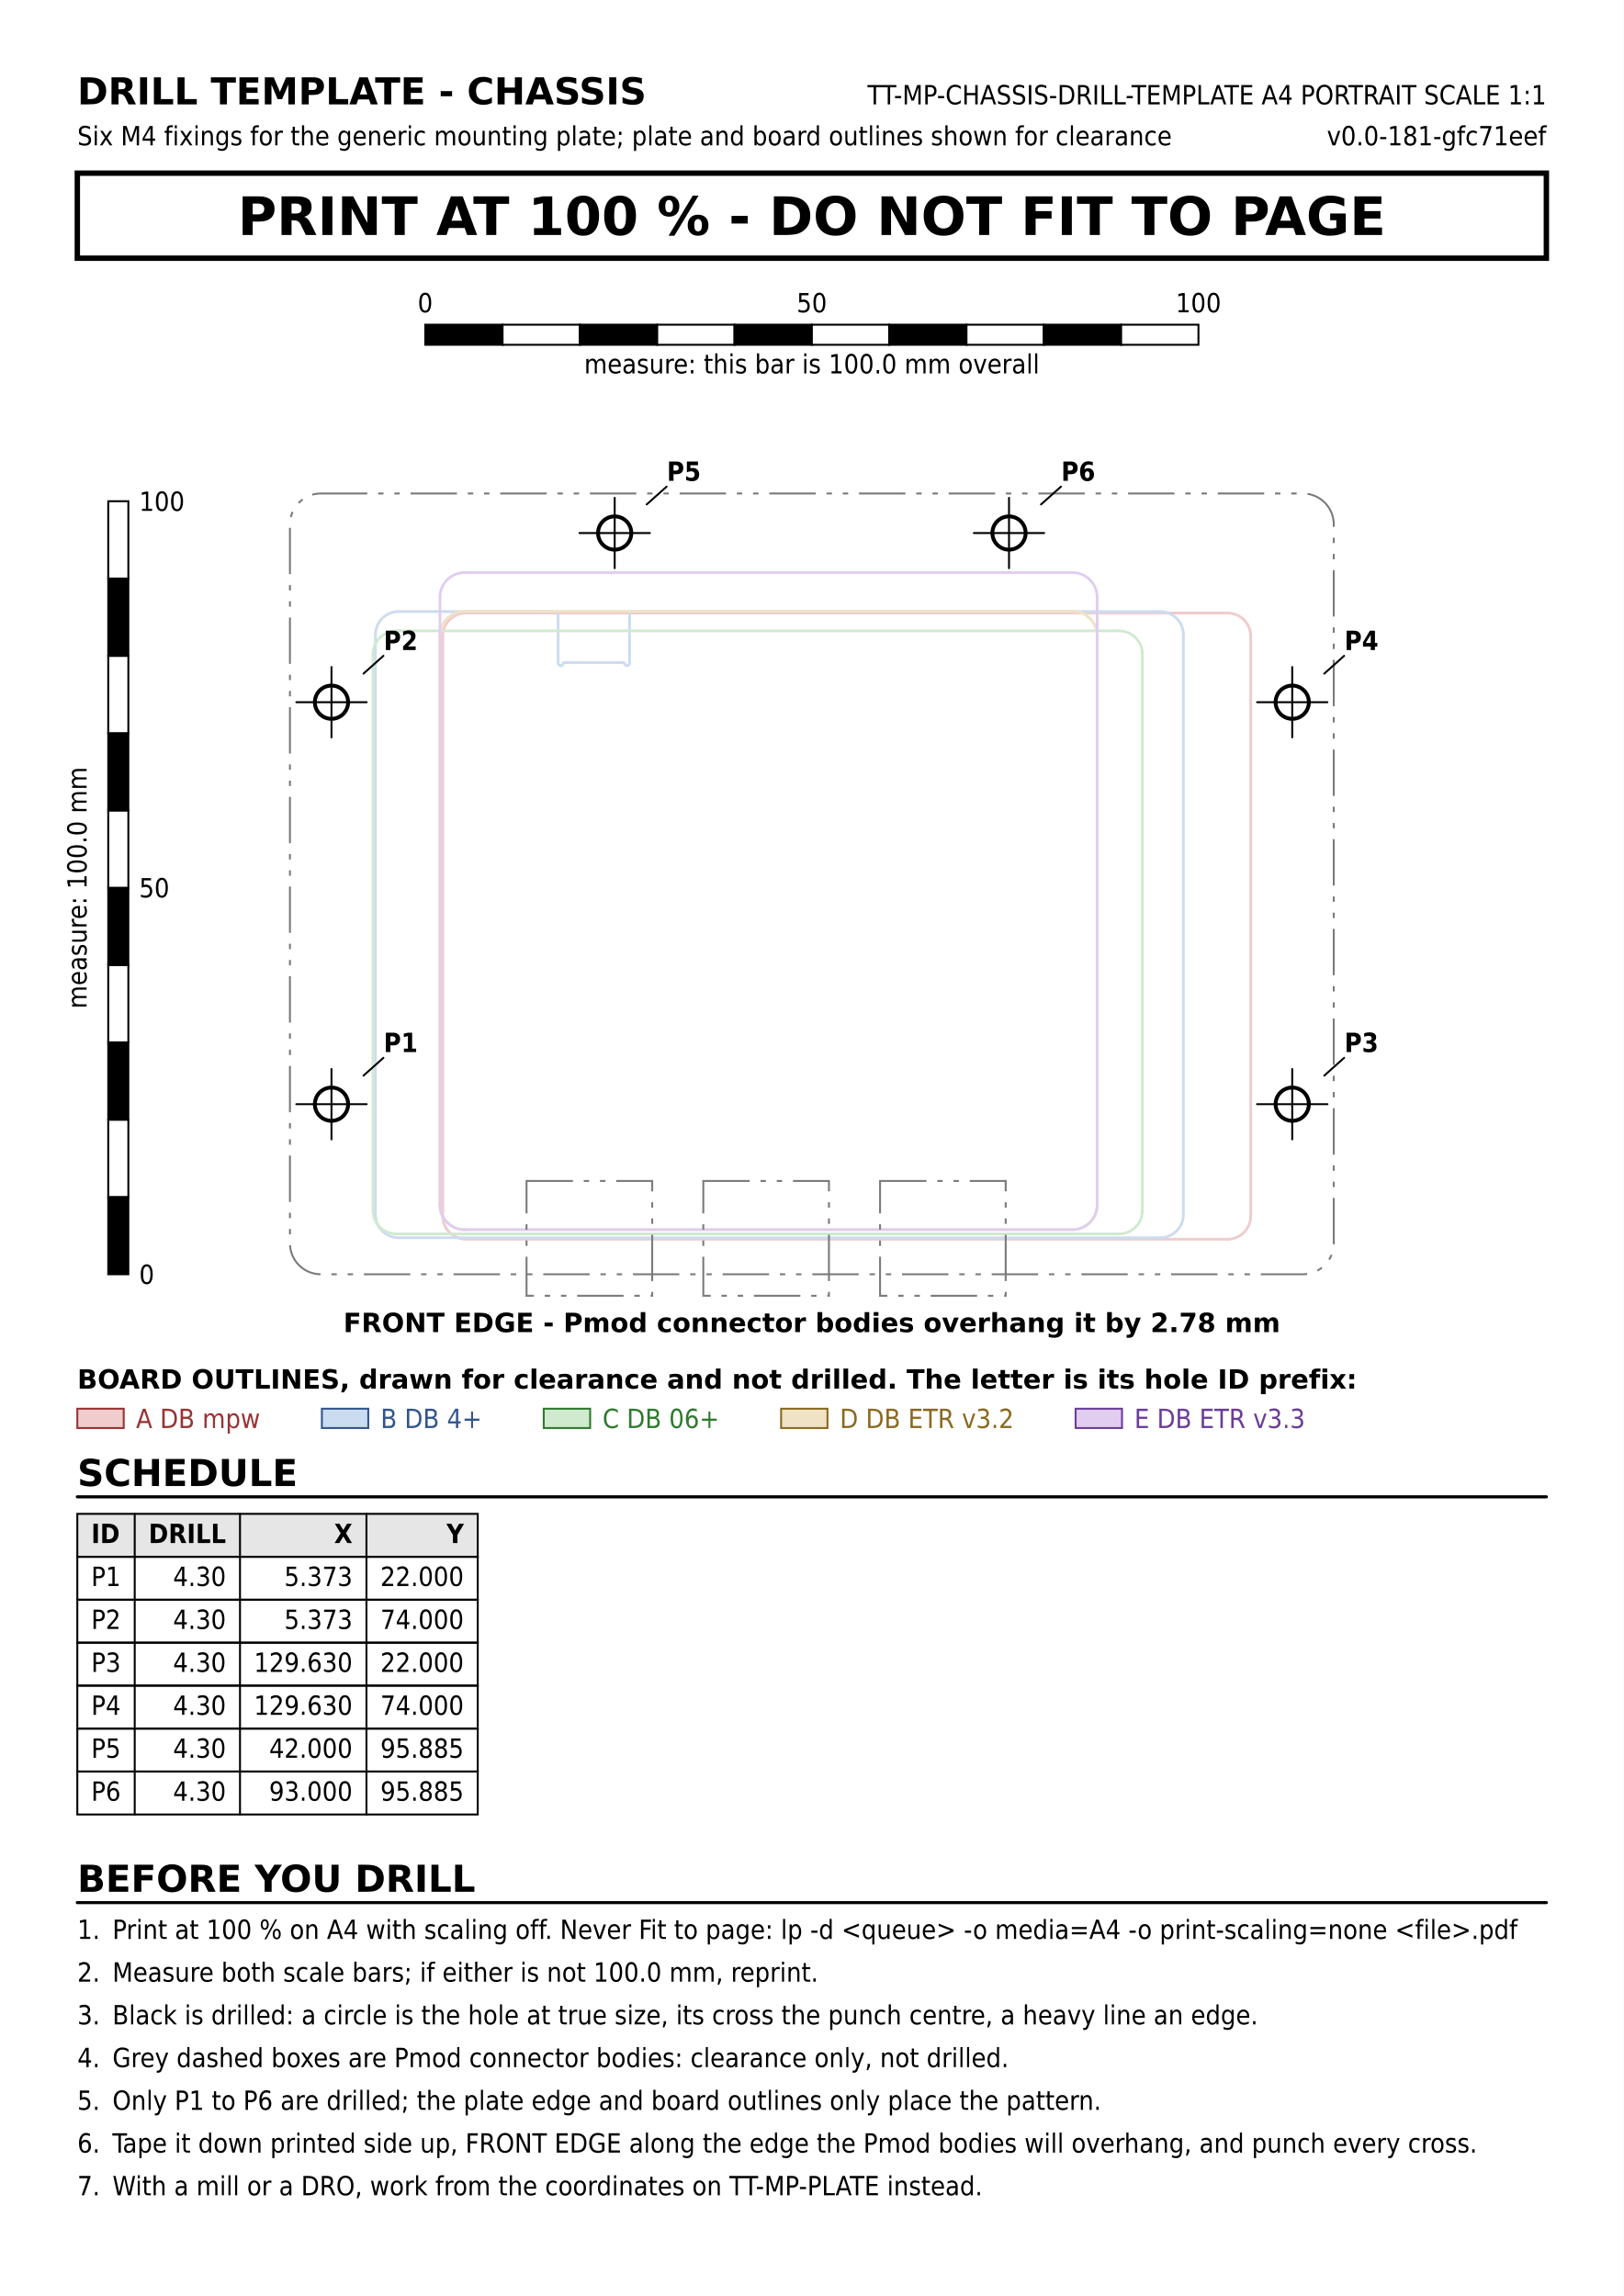
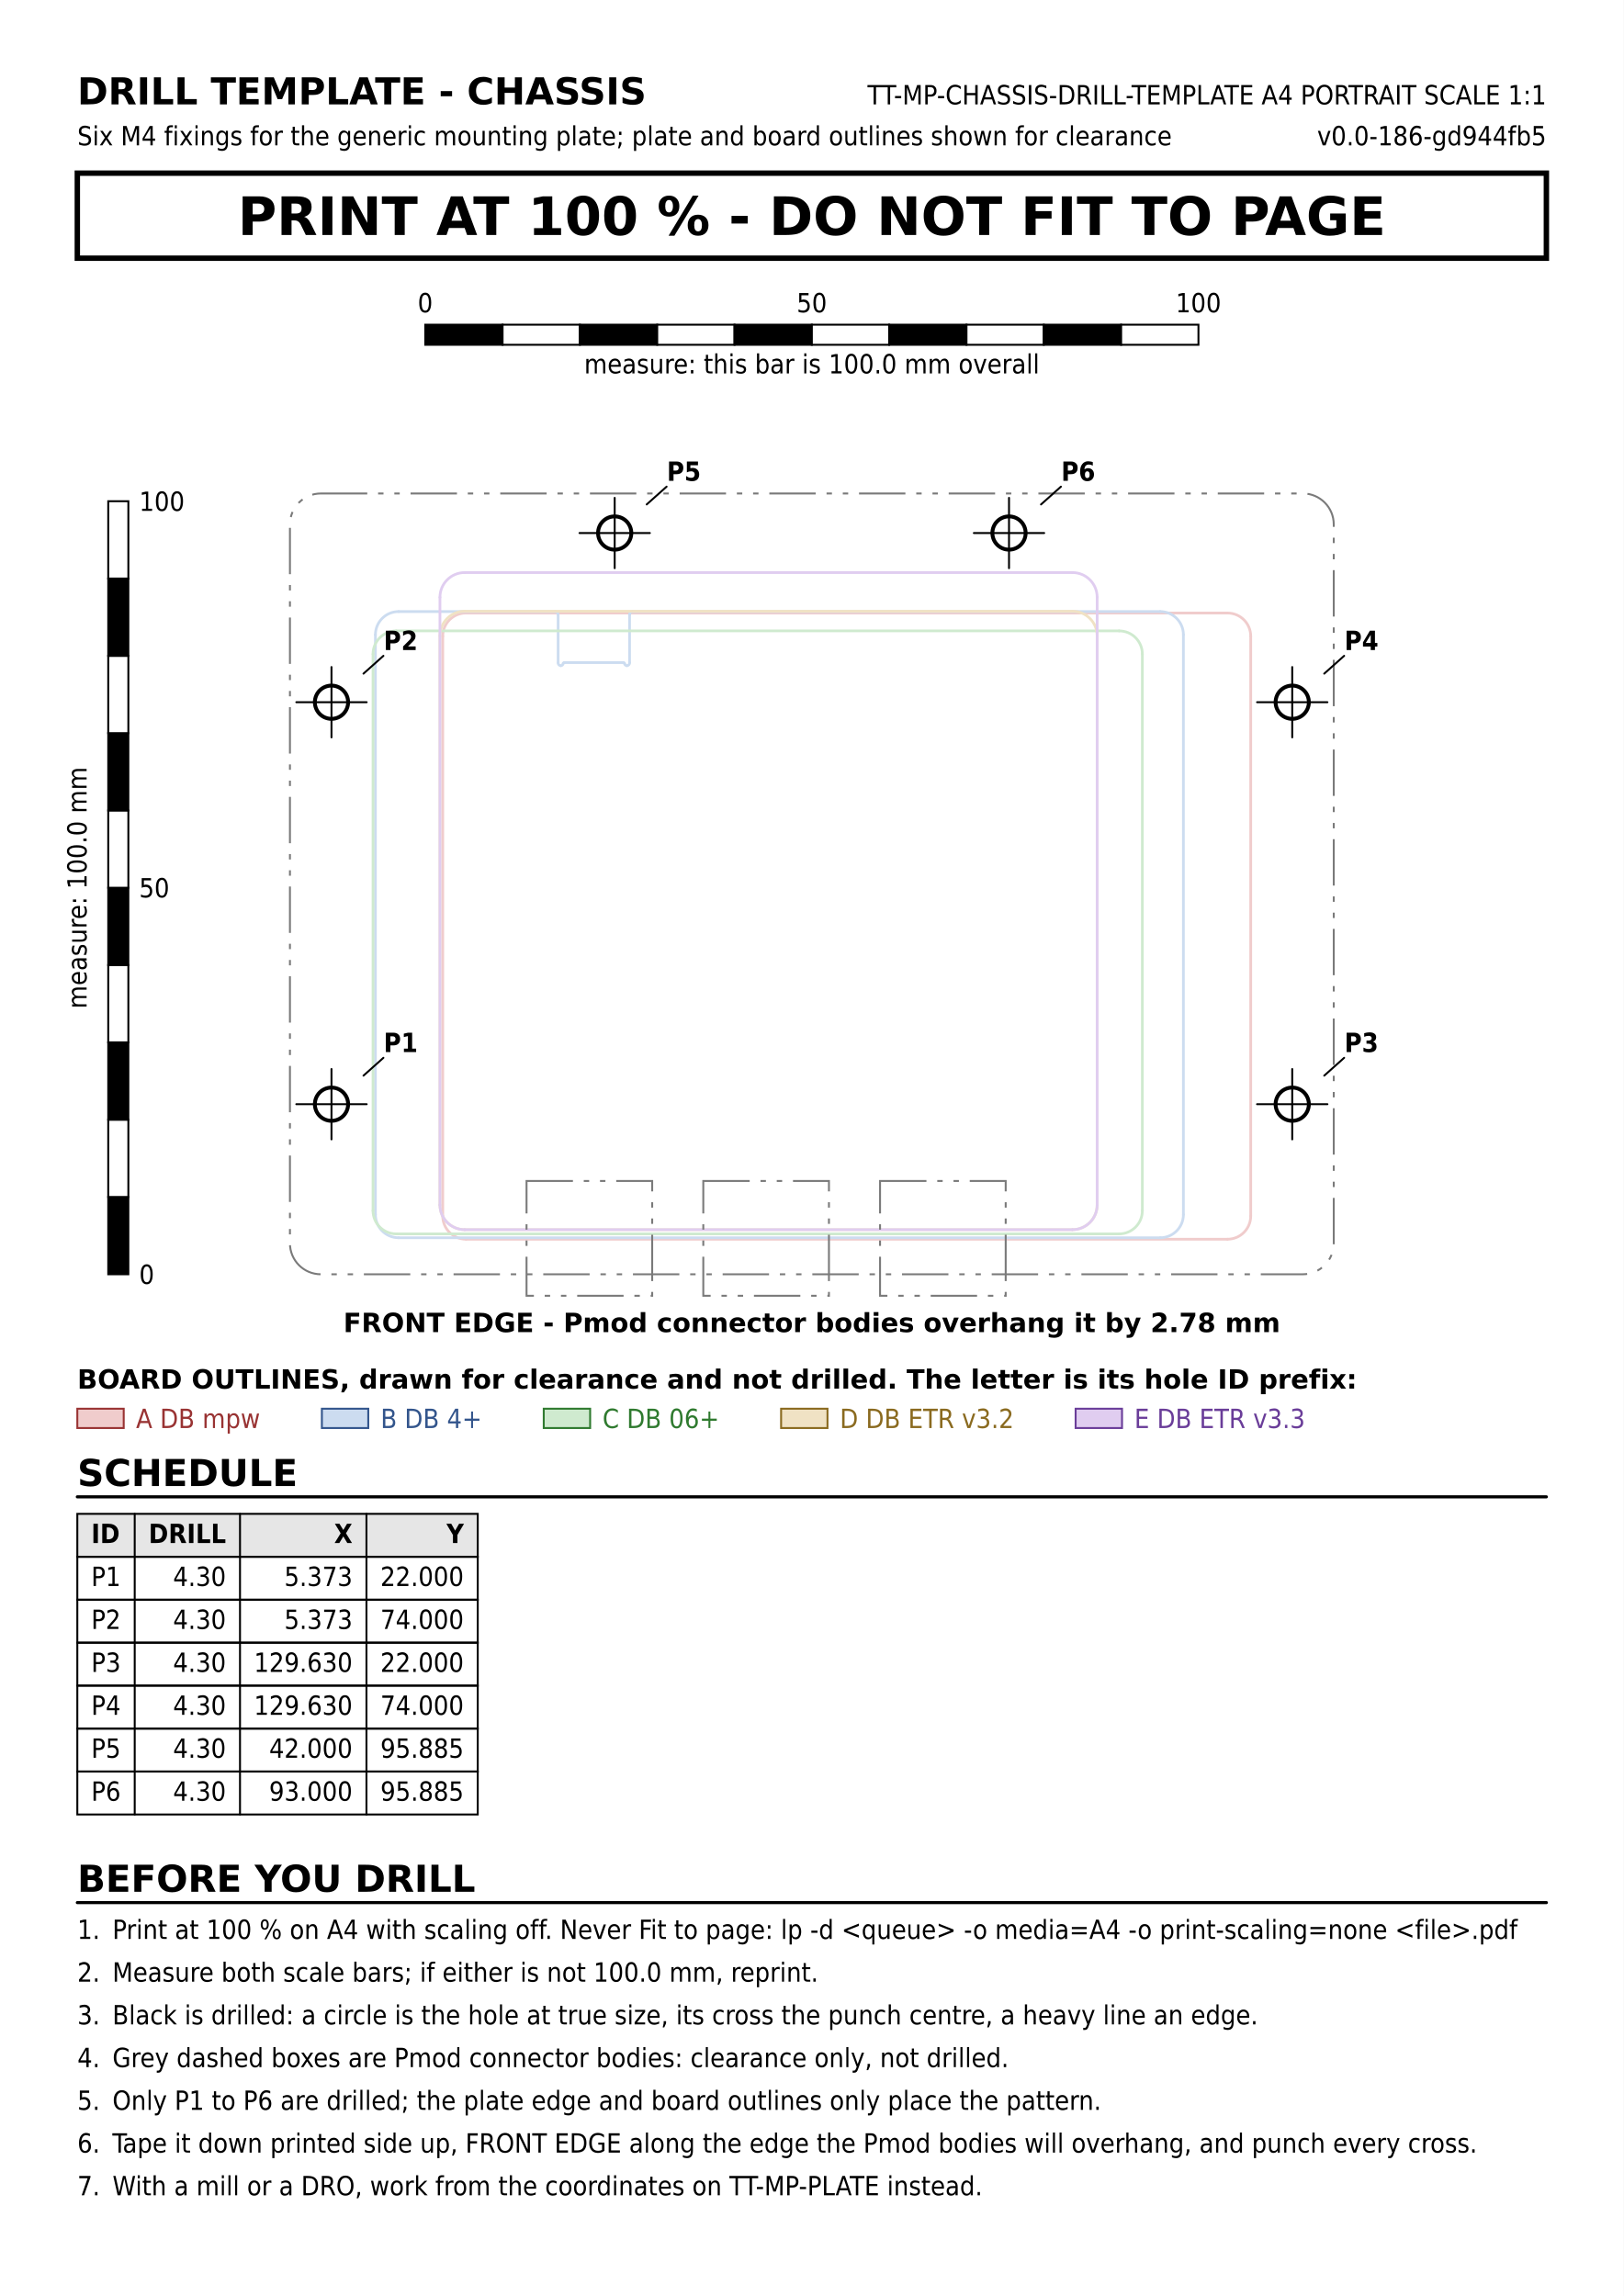
<svg xmlns="http://www.w3.org/2000/svg" version="1.1" width="210mm" height="297mm" viewBox="0 0 210 297">
  <rect width="100%" height="100%" fill="#ffffff" />
  <text x="10" y="13.5" font-family="DejaVu Sans, Liberation Sans, sans-serif" font-size="4.801" fill="#000000" text-anchor="start" font-weight="bold">DRILL TEMPLATE - CHASSIS</text>
  <text x="200" y="13.5" font-family="DejaVu Sans Condensed, DejaVu Sans, Liberation Sans, sans-serif" font-size="3.429" fill="#000000" text-anchor="end">TT-MP-CHASSIS-DRILL-TEMPLATE    A4 PORTRAIT    SCALE 1:1</text>
  <text x="10" y="18.8" font-family="DejaVu Sans Condensed, DejaVu Sans, Liberation Sans, sans-serif" font-size="3.429" fill="#000000" text-anchor="start">Six M4 fixings for the generic mounting plate; plate and board outlines shown for clearance</text>
-   <text x="200" y="18.8" font-family="DejaVu Sans Condensed, DejaVu Sans, Liberation Sans, sans-serif" font-size="3.429" fill="#000000" text-anchor="end">v0.0-181-gfc71eef</text>
+   <text x="200" y="18.8" font-family="DejaVu Sans Condensed, DejaVu Sans, Liberation Sans, sans-serif" font-size="3.429" fill="#000000" text-anchor="end">v0.0-186-gd944fb5</text>
  <rect x="10" y="22.4" width="190" height="11" fill="none" stroke="#000000" stroke-width="0.7" />
  <text x="105" y="30.4" font-family="DejaVu Sans, Liberation Sans, sans-serif" font-size="6.859" fill="#000000" text-anchor="middle" font-weight="bold">PRINT AT 100 %   -   DO NOT FIT TO PAGE</text>
  <rect x="55" y="42" width="10" height="2.6" fill="#000000" stroke="#000000" stroke-width="0.25" />
  <rect x="65" y="42" width="10" height="2.6" fill="#ffffff" stroke="#000000" stroke-width="0.25" />
  <rect x="75" y="42" width="10" height="2.6" fill="#000000" stroke="#000000" stroke-width="0.25" />
  <rect x="85" y="42" width="10" height="2.6" fill="#ffffff" stroke="#000000" stroke-width="0.25" />
  <rect x="95" y="42" width="10" height="2.6" fill="#000000" stroke="#000000" stroke-width="0.25" />
  <rect x="105" y="42" width="10" height="2.6" fill="#ffffff" stroke="#000000" stroke-width="0.25" />
  <rect x="115" y="42" width="10" height="2.6" fill="#000000" stroke="#000000" stroke-width="0.25" />
  <rect x="125" y="42" width="10" height="2.6" fill="#ffffff" stroke="#000000" stroke-width="0.25" />
  <rect x="135" y="42" width="10" height="2.6" fill="#000000" stroke="#000000" stroke-width="0.25" />
  <rect x="145" y="42" width="10" height="2.6" fill="#ffffff" stroke="#000000" stroke-width="0.25" />
  <text x="55" y="40.4" font-family="DejaVu Sans Condensed, DejaVu Sans, Liberation Sans, sans-serif" font-size="3.429" fill="#000000" text-anchor="middle">0</text>
  <text x="105" y="40.4" font-family="DejaVu Sans Condensed, DejaVu Sans, Liberation Sans, sans-serif" font-size="3.429" fill="#000000" text-anchor="middle">50</text>
  <text x="155" y="40.4" font-family="DejaVu Sans Condensed, DejaVu Sans, Liberation Sans, sans-serif" font-size="3.429" fill="#000000" text-anchor="middle">100</text>
  <text x="105" y="48.3" font-family="DejaVu Sans Condensed, DejaVu Sans, Liberation Sans, sans-serif" font-size="3.429" fill="#000000" text-anchor="middle">measure: this bar is 100.0 mm overall</text>
  <line x1="60.26" y1="79.299" x2="158.76" y2="79.299" stroke="#f0cccc" stroke-width="0.35" stroke-linecap="round" />
  <line x1="158.76" y1="160.299" x2="60.26" y2="160.299" stroke="#f0cccc" stroke-width="0.35" stroke-linecap="round" />
  <line x1="161.76" y1="82.299" x2="161.76" y2="157.299" stroke="#f0cccc" stroke-width="0.35" stroke-linecap="round" />
  <line x1="57.26" y1="157.299" x2="57.26" y2="82.299" stroke="#f0cccc" stroke-width="0.35" stroke-linecap="round" />
  <path d="M 158.76 79.299 A 3 3 0 0 1 161.76 82.299" fill="none" stroke="#f0cccc" stroke-width="0.35" stroke-linejoin="round" stroke-linecap="round" />
  <path d="M 60.26 160.299 A 3 3 0 0 1 57.26 157.299" fill="none" stroke="#f0cccc" stroke-width="0.35" stroke-linejoin="round" stroke-linecap="round" />
  <path d="M 57.26 82.299 A 3 3 0 0 1 60.26 79.299" fill="none" stroke="#f0cccc" stroke-width="0.35" stroke-linejoin="round" stroke-linecap="round" />
  <path d="M 161.76 157.299 A 3 3 0 0 1 158.76 160.299" fill="none" stroke="#f0cccc" stroke-width="0.35" stroke-linejoin="round" stroke-linecap="round" />
  <line x1="81.825" y1="79.109" x2="150.055" y2="79.109" stroke="#ccdcf0" stroke-width="0.35" stroke-linecap="round" />
  <line x1="150.055" y1="160.109" x2="51.555" y2="160.109" stroke="#ccdcf0" stroke-width="0.35" stroke-linecap="round" />
  <line x1="153.055" y1="82.109" x2="153.055" y2="157.109" stroke="#ccdcf0" stroke-width="0.35" stroke-linecap="round" />
  <line x1="71.785" y1="79.109" x2="51.555" y2="79.109" stroke="#ccdcf0" stroke-width="0.35" stroke-linecap="round" />
  <line x1="48.555" y1="157.109" x2="48.555" y2="82.109" stroke="#ccdcf0" stroke-width="0.35" stroke-linecap="round" />
  <line x1="72.185" y1="85.71" x2="72.185" y2="79.51" stroke="#ccdcf0" stroke-width="0.35" stroke-linecap="round" />
  <line x1="80.625" y1="85.71" x2="72.985" y2="85.71" stroke="#ccdcf0" stroke-width="0.35" stroke-linecap="round" />
  <line x1="81.425" y1="79.51" x2="81.425" y2="85.71" stroke="#ccdcf0" stroke-width="0.35" stroke-linecap="round" />
  <path d="M 71.785 79.109 A 0.4 0.4 0 0 1 72.185 79.51" fill="none" stroke="#ccdcf0" stroke-width="0.35" stroke-linejoin="round" stroke-linecap="round" />
  <path d="M 81.425 79.51 A 0.4 0.4 0 0 1 81.825 79.109" fill="none" stroke="#ccdcf0" stroke-width="0.35" stroke-linejoin="round" stroke-linecap="round" />
  <path d="M 150.055 79.109 A 3 3 0 0 1 153.055 82.109" fill="none" stroke="#ccdcf0" stroke-width="0.35" stroke-linejoin="round" stroke-linecap="round" />
  <path d="M 51.555 160.109 A 3 3 0 0 1 48.555 157.109" fill="none" stroke="#ccdcf0" stroke-width="0.35" stroke-linejoin="round" stroke-linecap="round" />
  <path d="M 48.555 82.109 A 3 3 0 0 1 51.555 79.109" fill="none" stroke="#ccdcf0" stroke-width="0.35" stroke-linejoin="round" stroke-linecap="round" />
  <path d="M 153.055 157.109 A 3 3 0 0 1 150.055 160.109" fill="none" stroke="#ccdcf0" stroke-width="0.35" stroke-linejoin="round" stroke-linecap="round" />
  <path d="M 72.51 86.109 A 0.364 0.364 0 0 1 72.185 85.71" fill="none" stroke="#ccdcf0" stroke-width="0.35" stroke-linejoin="round" stroke-linecap="round" />
  <path d="M 72.835 85.829 A 0.303 0.303 0 0 1 72.51 86.109" fill="none" stroke="#ccdcf0" stroke-width="0.35" stroke-linejoin="round" stroke-linecap="round" />
  <path d="M 72.835 85.829 A 0.136 0.136 0 0 1 72.985 85.71" fill="none" stroke="#ccdcf0" stroke-width="0.35" stroke-linejoin="round" stroke-linecap="round" />
  <path d="M 80.625 85.71 A 0.136 0.136 0 0 1 80.775 85.829" fill="none" stroke="#ccdcf0" stroke-width="0.35" stroke-linejoin="round" stroke-linecap="round" />
  <path d="M 81.1 86.109 A 0.303 0.303 0 0 1 80.775 85.829" fill="none" stroke="#ccdcf0" stroke-width="0.35" stroke-linejoin="round" stroke-linecap="round" />
  <path d="M 81.425 85.71 A 0.364 0.364 0 0 1 81.1 86.109" fill="none" stroke="#ccdcf0" stroke-width="0.35" stroke-linejoin="round" stroke-linecap="round" />
  <line x1="51.245" y1="81.609" x2="144.745" y2="81.609" stroke="#cfeacf" stroke-width="0.35" stroke-linecap="round" />
  <line x1="144.745" y1="159.609" x2="51.245" y2="159.609" stroke="#cfeacf" stroke-width="0.35" stroke-linecap="round" />
  <line x1="147.745" y1="84.609" x2="147.745" y2="156.609" stroke="#cfeacf" stroke-width="0.35" stroke-linecap="round" />
  <line x1="48.245" y1="156.609" x2="48.245" y2="84.609" stroke="#cfeacf" stroke-width="0.35" stroke-linecap="round" />
  <path d="M 144.745 81.609 A 3 3 0 0 1 147.745 84.609" fill="none" stroke="#cfeacf" stroke-width="0.35" stroke-linejoin="round" stroke-linecap="round" />
  <path d="M 51.245 159.609 A 3 3 0 0 1 48.245 156.609" fill="none" stroke="#cfeacf" stroke-width="0.35" stroke-linejoin="round" stroke-linecap="round" />
  <path d="M 48.245 84.609 A 3 3 0 0 1 51.245 81.609" fill="none" stroke="#cfeacf" stroke-width="0.35" stroke-linejoin="round" stroke-linecap="round" />
  <path d="M 147.745 156.609 A 3 3 0 0 1 144.745 159.609" fill="none" stroke="#cfeacf" stroke-width="0.35" stroke-linejoin="round" stroke-linecap="round" />
  <line x1="138.7" y1="159.065" x2="60.1" y2="159.065" stroke="#f0e2c4" stroke-width="0.35" stroke-linecap="round" />
  <line x1="56.9" y1="155.864" x2="56.9" y2="82.264" stroke="#f0e2c4" stroke-width="0.35" stroke-linecap="round" />
  <line x1="141.9" y1="82.264" x2="141.9" y2="155.864" stroke="#f0e2c4" stroke-width="0.35" stroke-linecap="round" />
  <line x1="60.1" y1="79.064" x2="138.7" y2="79.064" stroke="#f0e2c4" stroke-width="0.35" stroke-linecap="round" />
  <path d="M 60.1 159.065 A 3.2 3.2 0 0 1 56.9 155.864" fill="none" stroke="#f0e2c4" stroke-width="0.35" stroke-linejoin="round" stroke-linecap="round" />
  <path d="M 141.9 155.864 A 3.2 3.2 0 0 1 138.7 159.065" fill="none" stroke="#f0e2c4" stroke-width="0.35" stroke-linejoin="round" stroke-linecap="round" />
  <path d="M 138.7 79.064 A 3.2 3.2 0 0 1 141.9 82.264" fill="none" stroke="#f0e2c4" stroke-width="0.35" stroke-linejoin="round" stroke-linecap="round" />
  <path d="M 56.9 82.264 A 3.2 3.2 0 0 1 60.1 79.064" fill="none" stroke="#f0e2c4" stroke-width="0.35" stroke-linejoin="round" stroke-linecap="round" />
  <line x1="56.9" y1="155.864" x2="56.9" y2="77.264" stroke="#e0cdf0" stroke-width="0.35" stroke-linecap="round" />
  <line x1="60.1" y1="74.064" x2="138.7" y2="74.064" stroke="#e0cdf0" stroke-width="0.35" stroke-linecap="round" />
  <line x1="138.7" y1="159.065" x2="60.1" y2="159.065" stroke="#e0cdf0" stroke-width="0.35" stroke-linecap="round" />
  <line x1="141.9" y1="77.264" x2="141.9" y2="155.864" stroke="#e0cdf0" stroke-width="0.35" stroke-linecap="round" />
  <path d="M 56.9 77.264 A 3.2 3.2 0 0 1 60.1 74.064" fill="none" stroke="#e0cdf0" stroke-width="0.35" stroke-linejoin="round" stroke-linecap="round" />
  <path d="M 60.1 159.065 A 3.2 3.2 0 0 1 56.9 155.864" fill="none" stroke="#e0cdf0" stroke-width="0.35" stroke-linejoin="round" stroke-linecap="round" />
  <path d="M 138.7 74.064 A 3.2 3.2 0 0 1 141.9 77.264" fill="none" stroke="#e0cdf0" stroke-width="0.35" stroke-linejoin="round" stroke-linecap="round" />
  <path d="M 141.9 155.864 A 3.2 3.2 0 0 1 138.7 159.065" fill="none" stroke="#e0cdf0" stroke-width="0.35" stroke-linejoin="round" stroke-linecap="round" />
  <rect x="68.1" y="152.764" width="16.25" height="14.85" fill="none" stroke="#7a7a7a" stroke-width="0.25" stroke-dasharray="6.0,1.4,0.7,1.4,0.7,1.4" />
  <rect x="90.96" y="152.764" width="16.25" height="14.85" fill="none" stroke="#7a7a7a" stroke-width="0.25" stroke-dasharray="6.0,1.4,0.7,1.4,0.7,1.4" />
  <rect x="113.82" y="152.764" width="16.25" height="14.85" fill="none" stroke="#7a7a7a" stroke-width="0.25" stroke-dasharray="6.0,1.4,0.7,1.4,0.7,1.4" />
  <rect x="37.5" y="63.834" width="135" height="101" fill="none" stroke="#7a7a7a" stroke-width="0.25" stroke-dasharray="6.0,1.4,0.7,1.4,0.7,1.4" rx="4" ry="4" />
  <circle cx="42.873" cy="142.834" r="2.15" fill="#ffffff" stroke="#000000" stroke-width="0.5" />
  <line x1="38.323" y1="142.834" x2="47.423" y2="142.834" stroke="#000000" stroke-width="0.25" stroke-linecap="round" />
  <line x1="42.873" y1="147.385" x2="42.873" y2="138.285" stroke="#000000" stroke-width="0.25" stroke-linecap="round" />
  <circle cx="42.873" cy="90.835" r="2.15" fill="#ffffff" stroke="#000000" stroke-width="0.5" />
  <line x1="38.323" y1="90.835" x2="47.423" y2="90.835" stroke="#000000" stroke-width="0.25" stroke-linecap="round" />
  <line x1="42.873" y1="95.385" x2="42.873" y2="86.284" stroke="#000000" stroke-width="0.25" stroke-linecap="round" />
  <circle cx="167.13" cy="142.834" r="2.15" fill="#ffffff" stroke="#000000" stroke-width="0.5" />
  <line x1="162.58" y1="142.834" x2="171.68" y2="142.834" stroke="#000000" stroke-width="0.25" stroke-linecap="round" />
  <line x1="167.13" y1="147.385" x2="167.13" y2="138.285" stroke="#000000" stroke-width="0.25" stroke-linecap="round" />
  <circle cx="167.13" cy="90.835" r="2.15" fill="#ffffff" stroke="#000000" stroke-width="0.5" />
  <line x1="162.58" y1="90.835" x2="171.68" y2="90.835" stroke="#000000" stroke-width="0.25" stroke-linecap="round" />
  <line x1="167.13" y1="95.385" x2="167.13" y2="86.284" stroke="#000000" stroke-width="0.25" stroke-linecap="round" />
  <circle cx="79.5" cy="68.95" r="2.15" fill="#ffffff" stroke="#000000" stroke-width="0.5" />
  <line x1="74.95" y1="68.95" x2="84.05" y2="68.95" stroke="#000000" stroke-width="0.25" stroke-linecap="round" />
  <line x1="79.5" y1="73.499" x2="79.5" y2="64.4" stroke="#000000" stroke-width="0.25" stroke-linecap="round" />
  <circle cx="130.5" cy="68.95" r="2.15" fill="#ffffff" stroke="#000000" stroke-width="0.5" />
  <line x1="125.95" y1="68.95" x2="135.05" y2="68.95" stroke="#000000" stroke-width="0.25" stroke-linecap="round" />
  <line x1="130.5" y1="73.499" x2="130.5" y2="64.4" stroke="#000000" stroke-width="0.25" stroke-linecap="round" />
  <text x="105" y="172.315" font-family="DejaVu Sans, Liberation Sans, sans-serif" font-size="3.429" fill="#000000" text-anchor="middle" font-weight="bold">FRONT EDGE   -   Pmod connector bodies overhang it by 2.78 mm</text>
  <line x1="47.012" y1="139.137" x2="49.587" y2="136.836" stroke="#000000" stroke-width="0.25" stroke-linecap="round" />
  <text x="51.827" y="136.084" font-family="DejaVu Sans Condensed, DejaVu Sans, Liberation Sans, sans-serif" font-size="3.429" fill="#000000" text-anchor="middle" font-weight="bold">P1</text>
  <line x1="47.012" y1="87.137" x2="49.587" y2="84.836" stroke="#000000" stroke-width="0.25" stroke-linecap="round" />
  <text x="51.827" y="84.085" font-family="DejaVu Sans Condensed, DejaVu Sans, Liberation Sans, sans-serif" font-size="3.429" fill="#000000" text-anchor="middle" font-weight="bold">P2</text>
  <line x1="171.269" y1="139.137" x2="173.844" y2="136.836" stroke="#000000" stroke-width="0.25" stroke-linecap="round" />
  <text x="176.084" y="136.084" font-family="DejaVu Sans Condensed, DejaVu Sans, Liberation Sans, sans-serif" font-size="3.429" fill="#000000" text-anchor="middle" font-weight="bold">P3</text>
  <line x1="171.269" y1="87.137" x2="173.844" y2="84.836" stroke="#000000" stroke-width="0.25" stroke-linecap="round" />
  <text x="176.084" y="84.085" font-family="DejaVu Sans Condensed, DejaVu Sans, Liberation Sans, sans-serif" font-size="3.429" fill="#000000" text-anchor="middle" font-weight="bold">P4</text>
  <line x1="83.639" y1="65.252" x2="86.214" y2="62.951" stroke="#000000" stroke-width="0.25" stroke-linecap="round" />
  <text x="88.454" y="62.2" font-family="DejaVu Sans Condensed, DejaVu Sans, Liberation Sans, sans-serif" font-size="3.429" fill="#000000" text-anchor="middle" font-weight="bold">P5</text>
  <line x1="134.639" y1="65.252" x2="137.214" y2="62.951" stroke="#000000" stroke-width="0.25" stroke-linecap="round" />
  <text x="139.454" y="62.2" font-family="DejaVu Sans Condensed, DejaVu Sans, Liberation Sans, sans-serif" font-size="3.429" fill="#000000" text-anchor="middle" font-weight="bold">P6</text>
  <rect x="14" y="154.834" width="2.6" height="10" fill="#000000" stroke="#000000" stroke-width="0.25" />
  <rect x="14" y="144.834" width="2.6" height="10" fill="#ffffff" stroke="#000000" stroke-width="0.25" />
  <rect x="14" y="134.834" width="2.6" height="10" fill="#000000" stroke="#000000" stroke-width="0.25" />
  <rect x="14" y="124.835" width="2.6" height="10" fill="#ffffff" stroke="#000000" stroke-width="0.25" />
  <rect x="14" y="114.835" width="2.6" height="10" fill="#000000" stroke="#000000" stroke-width="0.25" />
  <rect x="14" y="104.835" width="2.6" height="10" fill="#ffffff" stroke="#000000" stroke-width="0.25" />
  <rect x="14" y="94.835" width="2.6" height="10" fill="#000000" stroke="#000000" stroke-width="0.25" />
  <rect x="14" y="84.835" width="2.6" height="10" fill="#ffffff" stroke="#000000" stroke-width="0.25" />
  <rect x="14" y="74.835" width="2.6" height="10" fill="#000000" stroke="#000000" stroke-width="0.25" />
  <rect x="14" y="64.835" width="2.6" height="10" fill="#ffffff" stroke="#000000" stroke-width="0.25" />
  <text x="18" y="166.084" font-family="DejaVu Sans Condensed, DejaVu Sans, Liberation Sans, sans-serif" font-size="3.429" fill="#000000" text-anchor="start">0</text>
  <text x="18" y="116.085" font-family="DejaVu Sans Condensed, DejaVu Sans, Liberation Sans, sans-serif" font-size="3.429" fill="#000000" text-anchor="start">50</text>
  <text x="18" y="66.085" font-family="DejaVu Sans Condensed, DejaVu Sans, Liberation Sans, sans-serif" font-size="3.429" fill="#000000" text-anchor="start">100</text>
  <text x="11.2" y="114.835" font-family="DejaVu Sans Condensed, DejaVu Sans, Liberation Sans, sans-serif" font-size="3.429" fill="#000000" text-anchor="middle" transform="rotate(-90 11.2 114.8345)">measure: 100.0 mm</text>
  <text x="10" y="179.624" font-family="DejaVu Sans, Liberation Sans, sans-serif" font-size="3.429" fill="#000000" text-anchor="start" font-weight="bold">BOARD OUTLINES, drawn for clearance and not drilled. The letter is its hole ID prefix:</text>
  <rect x="10" y="182.224" width="6" height="2.5" fill="#f0cccc" stroke="#993333" stroke-width="0.25" />
  <text x="17.6" y="184.724" font-family="DejaVu Sans Condensed, DejaVu Sans, Liberation Sans, sans-serif" font-size="3.429" fill="#993333" text-anchor="start">A  DB mpw</text>
  <rect x="41.63" y="182.224" width="6" height="2.5" fill="#ccdcf0" stroke="#33558c" stroke-width="0.25" />
  <text x="49.23" y="184.724" font-family="DejaVu Sans Condensed, DejaVu Sans, Liberation Sans, sans-serif" font-size="3.429" fill="#33558c" text-anchor="start">B  DB 4+</text>
  <rect x="70.325" y="182.224" width="6" height="2.5" fill="#cfeacf" stroke="#2f7a2f" stroke-width="0.25" />
  <text x="77.925" y="184.724" font-family="DejaVu Sans Condensed, DejaVu Sans, Liberation Sans, sans-serif" font-size="3.429" fill="#2f7a2f" text-anchor="start">C  DB 06+</text>
  <rect x="101.022" y="182.224" width="6" height="2.5" fill="#f0e2c4" stroke="#8a6a1f" stroke-width="0.25" />
  <text x="108.622" y="184.724" font-family="DejaVu Sans Condensed, DejaVu Sans, Liberation Sans, sans-serif" font-size="3.429" fill="#8a6a1f" text-anchor="start">D  DB ETR v3.2</text>
  <rect x="139.115" y="182.224" width="6" height="2.5" fill="#e0cdf0" stroke="#6a3d99" stroke-width="0.25" />
  <text x="146.715" y="184.724" font-family="DejaVu Sans Condensed, DejaVu Sans, Liberation Sans, sans-serif" font-size="3.429" fill="#6a3d99" text-anchor="start">E  DB ETR v3.3</text>
  <text x="10" y="192.224" font-family="DejaVu Sans, Liberation Sans, sans-serif" font-size="4.801" fill="#000000" text-anchor="start" font-weight="bold">SCHEDULE</text>
  <line x1="10" y1="193.624" x2="200" y2="193.624" stroke="#000000" stroke-width="0.4" stroke-linecap="round" />
  <rect x="10" y="195.824" width="51.787" height="5.556" fill="#e6e6e6" stroke="#000000" stroke-width="0.25" />
  <text x="11.8" y="199.602" font-family="DejaVu Sans Condensed, DejaVu Sans, Liberation Sans, sans-serif" font-size="3.429" fill="#000000" text-anchor="start" font-weight="bold">ID</text>
  <text x="29.24" y="199.602" font-family="DejaVu Sans Condensed, DejaVu Sans, Liberation Sans, sans-serif" font-size="3.429" fill="#000000" text-anchor="end" font-weight="bold">DRILL</text>
  <text x="45.595" y="199.602" font-family="DejaVu Sans Condensed, DejaVu Sans, Liberation Sans, sans-serif" font-size="3.429" fill="#000000" text-anchor="end" font-weight="bold">X</text>
  <text x="59.987" y="199.602" font-family="DejaVu Sans Condensed, DejaVu Sans, Liberation Sans, sans-serif" font-size="3.429" fill="#000000" text-anchor="end" font-weight="bold">Y</text>
  <rect x="10" y="201.379" width="51.787" height="5.556" fill="none" stroke="#000000" stroke-width="0.25" />
  <text x="11.8" y="205.157" font-family="DejaVu Sans Condensed, DejaVu Sans, Liberation Sans, sans-serif" font-size="3.429" fill="#000000" text-anchor="start">P1</text>
  <text x="29.24" y="205.157" font-family="DejaVu Sans Condensed, DejaVu Sans, Liberation Sans, sans-serif" font-size="3.429" fill="#000000" text-anchor="end">4.30</text>
  <text x="45.595" y="205.157" font-family="DejaVu Sans Condensed, DejaVu Sans, Liberation Sans, sans-serif" font-size="3.429" fill="#000000" text-anchor="end">5.373</text>
  <text x="59.987" y="205.157" font-family="DejaVu Sans Condensed, DejaVu Sans, Liberation Sans, sans-serif" font-size="3.429" fill="#000000" text-anchor="end">22.000</text>
  <rect x="10" y="206.935" width="51.787" height="5.556" fill="none" stroke="#000000" stroke-width="0.25" />
  <text x="11.8" y="210.713" font-family="DejaVu Sans Condensed, DejaVu Sans, Liberation Sans, sans-serif" font-size="3.429" fill="#000000" text-anchor="start">P2</text>
  <text x="29.24" y="210.713" font-family="DejaVu Sans Condensed, DejaVu Sans, Liberation Sans, sans-serif" font-size="3.429" fill="#000000" text-anchor="end">4.30</text>
  <text x="45.595" y="210.713" font-family="DejaVu Sans Condensed, DejaVu Sans, Liberation Sans, sans-serif" font-size="3.429" fill="#000000" text-anchor="end">5.373</text>
  <text x="59.987" y="210.713" font-family="DejaVu Sans Condensed, DejaVu Sans, Liberation Sans, sans-serif" font-size="3.429" fill="#000000" text-anchor="end">74.000</text>
  <rect x="10" y="212.49" width="51.787" height="5.556" fill="none" stroke="#000000" stroke-width="0.25" />
  <text x="11.8" y="216.268" font-family="DejaVu Sans Condensed, DejaVu Sans, Liberation Sans, sans-serif" font-size="3.429" fill="#000000" text-anchor="start">P3</text>
  <text x="29.24" y="216.268" font-family="DejaVu Sans Condensed, DejaVu Sans, Liberation Sans, sans-serif" font-size="3.429" fill="#000000" text-anchor="end">4.30</text>
  <text x="45.595" y="216.268" font-family="DejaVu Sans Condensed, DejaVu Sans, Liberation Sans, sans-serif" font-size="3.429" fill="#000000" text-anchor="end">129.630</text>
  <text x="59.987" y="216.268" font-family="DejaVu Sans Condensed, DejaVu Sans, Liberation Sans, sans-serif" font-size="3.429" fill="#000000" text-anchor="end">22.000</text>
  <rect x="10" y="218.046" width="51.787" height="5.556" fill="none" stroke="#000000" stroke-width="0.25" />
  <text x="11.8" y="221.824" font-family="DejaVu Sans Condensed, DejaVu Sans, Liberation Sans, sans-serif" font-size="3.429" fill="#000000" text-anchor="start">P4</text>
  <text x="29.24" y="221.824" font-family="DejaVu Sans Condensed, DejaVu Sans, Liberation Sans, sans-serif" font-size="3.429" fill="#000000" text-anchor="end">4.30</text>
  <text x="45.595" y="221.824" font-family="DejaVu Sans Condensed, DejaVu Sans, Liberation Sans, sans-serif" font-size="3.429" fill="#000000" text-anchor="end">129.630</text>
  <text x="59.987" y="221.824" font-family="DejaVu Sans Condensed, DejaVu Sans, Liberation Sans, sans-serif" font-size="3.429" fill="#000000" text-anchor="end">74.000</text>
  <rect x="10" y="223.602" width="51.787" height="5.556" fill="none" stroke="#000000" stroke-width="0.25" />
  <text x="11.8" y="227.379" font-family="DejaVu Sans Condensed, DejaVu Sans, Liberation Sans, sans-serif" font-size="3.429" fill="#000000" text-anchor="start">P5</text>
  <text x="29.24" y="227.379" font-family="DejaVu Sans Condensed, DejaVu Sans, Liberation Sans, sans-serif" font-size="3.429" fill="#000000" text-anchor="end">4.30</text>
  <text x="45.595" y="227.379" font-family="DejaVu Sans Condensed, DejaVu Sans, Liberation Sans, sans-serif" font-size="3.429" fill="#000000" text-anchor="end">42.000</text>
  <text x="59.987" y="227.379" font-family="DejaVu Sans Condensed, DejaVu Sans, Liberation Sans, sans-serif" font-size="3.429" fill="#000000" text-anchor="end">95.885</text>
  <rect x="10" y="229.157" width="51.787" height="5.556" fill="none" stroke="#000000" stroke-width="0.25" />
  <text x="11.8" y="232.935" font-family="DejaVu Sans Condensed, DejaVu Sans, Liberation Sans, sans-serif" font-size="3.429" fill="#000000" text-anchor="start">P6</text>
  <text x="29.24" y="232.935" font-family="DejaVu Sans Condensed, DejaVu Sans, Liberation Sans, sans-serif" font-size="3.429" fill="#000000" text-anchor="end">4.30</text>
  <text x="45.595" y="232.935" font-family="DejaVu Sans Condensed, DejaVu Sans, Liberation Sans, sans-serif" font-size="3.429" fill="#000000" text-anchor="end">93.000</text>
  <text x="59.987" y="232.935" font-family="DejaVu Sans Condensed, DejaVu Sans, Liberation Sans, sans-serif" font-size="3.429" fill="#000000" text-anchor="end">95.885</text>
  <line x1="17.423" y1="195.824" x2="17.423" y2="234.713" stroke="#000000" stroke-width="0.25" stroke-linecap="round" />
  <line x1="31.04" y1="195.824" x2="31.04" y2="234.713" stroke="#000000" stroke-width="0.25" stroke-linecap="round" />
  <line x1="47.395" y1="195.824" x2="47.395" y2="234.713" stroke="#000000" stroke-width="0.25" stroke-linecap="round" />
  <text x="10" y="244.713" font-family="DejaVu Sans, Liberation Sans, sans-serif" font-size="4.801" fill="#000000" text-anchor="start" font-weight="bold">BEFORE YOU DRILL</text>
  <line x1="10" y1="246.113" x2="200" y2="246.113" stroke="#000000" stroke-width="0.4" stroke-linecap="round" />
  <text x="10" y="250.813" font-family="DejaVu Sans Condensed, DejaVu Sans, Liberation Sans, sans-serif" font-size="3.429" fill="#000000" text-anchor="start">1.</text>
  <text x="14.542" y="250.813" font-family="DejaVu Sans Condensed, DejaVu Sans, Liberation Sans, sans-serif" font-size="3.429" fill="#000000" text-anchor="start">Print at 100 % on A4 with scaling off. Never Fit to page: lp -d &lt;queue&gt; -o media=A4 -o print-scaling=none &lt;file&gt;.pdf</text>
  <text x="10" y="256.339" font-family="DejaVu Sans Condensed, DejaVu Sans, Liberation Sans, sans-serif" font-size="3.429" fill="#000000" text-anchor="start">2.</text>
  <text x="14.542" y="256.339" font-family="DejaVu Sans Condensed, DejaVu Sans, Liberation Sans, sans-serif" font-size="3.429" fill="#000000" text-anchor="start">Measure both scale bars; if either is not 100.0 mm, reprint.</text>
  <text x="10" y="261.866" font-family="DejaVu Sans Condensed, DejaVu Sans, Liberation Sans, sans-serif" font-size="3.429" fill="#000000" text-anchor="start">3.</text>
  <text x="14.542" y="261.866" font-family="DejaVu Sans Condensed, DejaVu Sans, Liberation Sans, sans-serif" font-size="3.429" fill="#000000" text-anchor="start">Black is drilled: a circle is the hole at true size, its cross the punch centre, a heavy line an edge.</text>
  <text x="10" y="267.393" font-family="DejaVu Sans Condensed, DejaVu Sans, Liberation Sans, sans-serif" font-size="3.429" fill="#000000" text-anchor="start">4.</text>
  <text x="14.542" y="267.393" font-family="DejaVu Sans Condensed, DejaVu Sans, Liberation Sans, sans-serif" font-size="3.429" fill="#000000" text-anchor="start">Grey dashed boxes are Pmod connector bodies: clearance only, not drilled.</text>
  <text x="10" y="272.92" font-family="DejaVu Sans Condensed, DejaVu Sans, Liberation Sans, sans-serif" font-size="3.429" fill="#000000" text-anchor="start">5.</text>
  <text x="14.542" y="272.92" font-family="DejaVu Sans Condensed, DejaVu Sans, Liberation Sans, sans-serif" font-size="3.429" fill="#000000" text-anchor="start">Only P1 to P6 are drilled; the plate edge and board outlines only place the pattern.</text>
  <text x="10" y="278.447" font-family="DejaVu Sans Condensed, DejaVu Sans, Liberation Sans, sans-serif" font-size="3.429" fill="#000000" text-anchor="start">6.</text>
  <text x="14.542" y="278.447" font-family="DejaVu Sans Condensed, DejaVu Sans, Liberation Sans, sans-serif" font-size="3.429" fill="#000000" text-anchor="start">Tape it down printed side up, FRONT EDGE along the edge the Pmod bodies will overhang, and punch every cross.</text>
  <text x="10" y="283.973" font-family="DejaVu Sans Condensed, DejaVu Sans, Liberation Sans, sans-serif" font-size="3.429" fill="#000000" text-anchor="start">7.</text>
  <text x="14.542" y="283.973" font-family="DejaVu Sans Condensed, DejaVu Sans, Liberation Sans, sans-serif" font-size="3.429" fill="#000000" text-anchor="start">With a mill or a DRO, work from the coordinates on TT-MP-PLATE instead.</text>
</svg>
